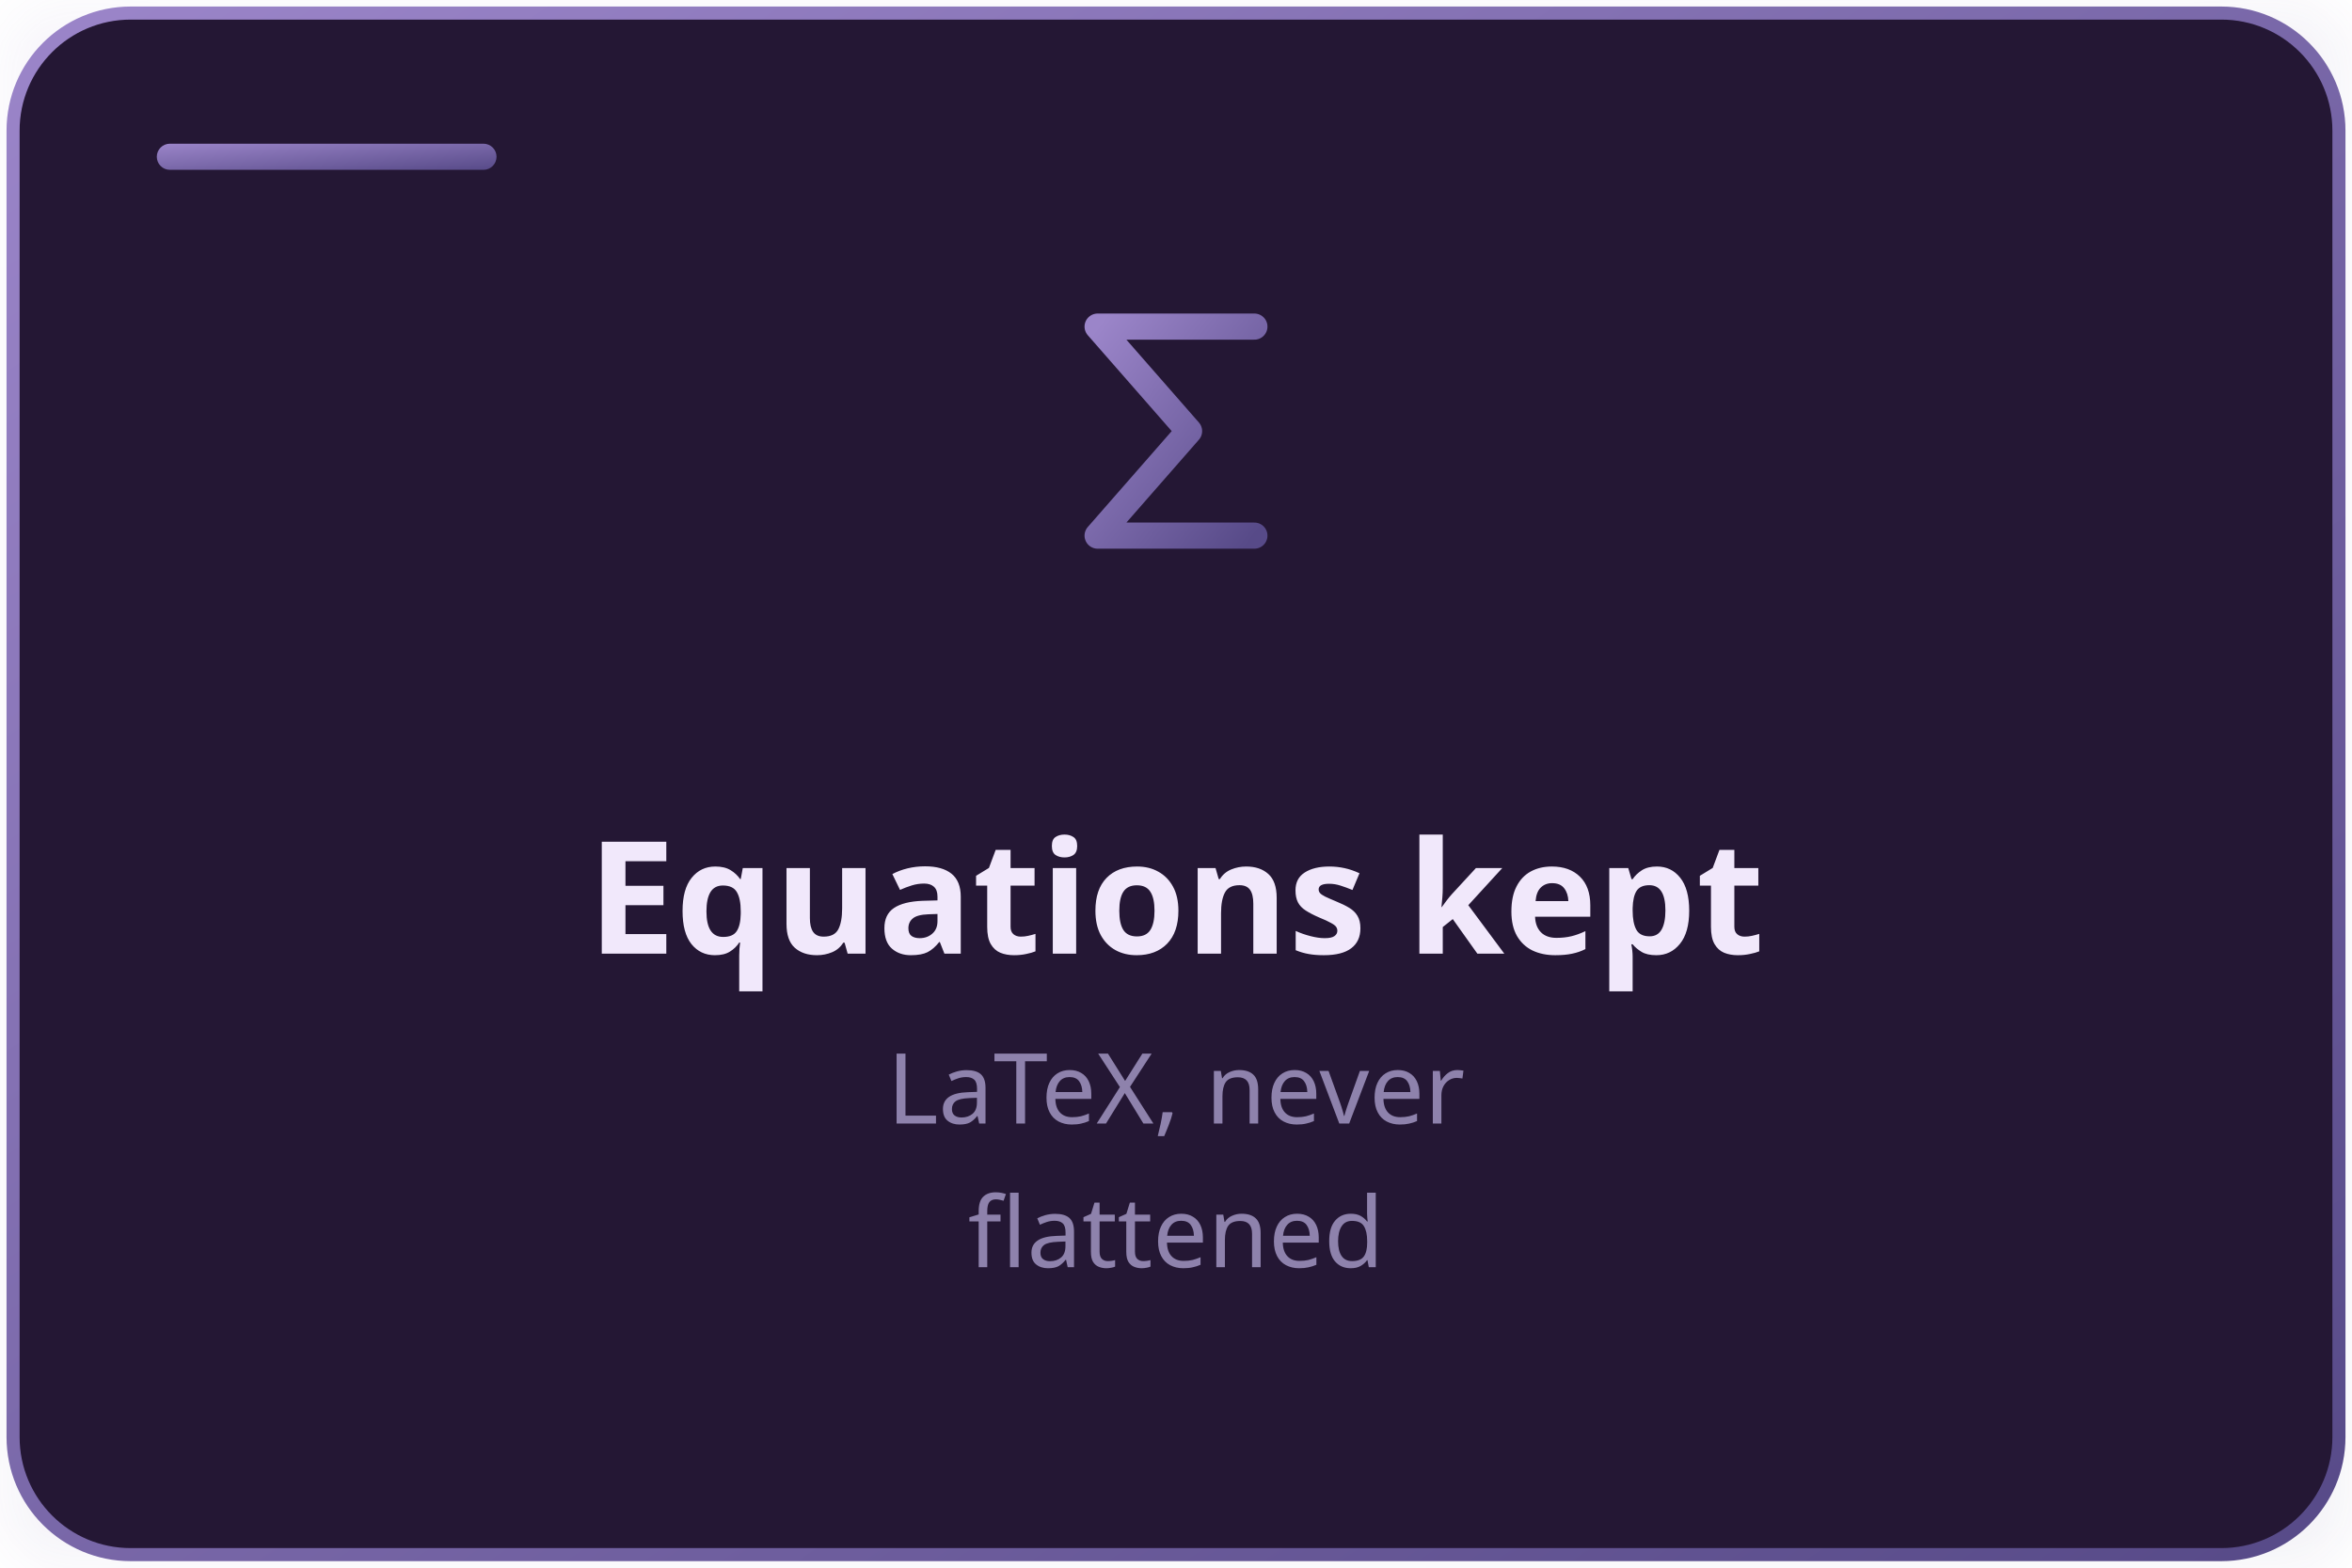
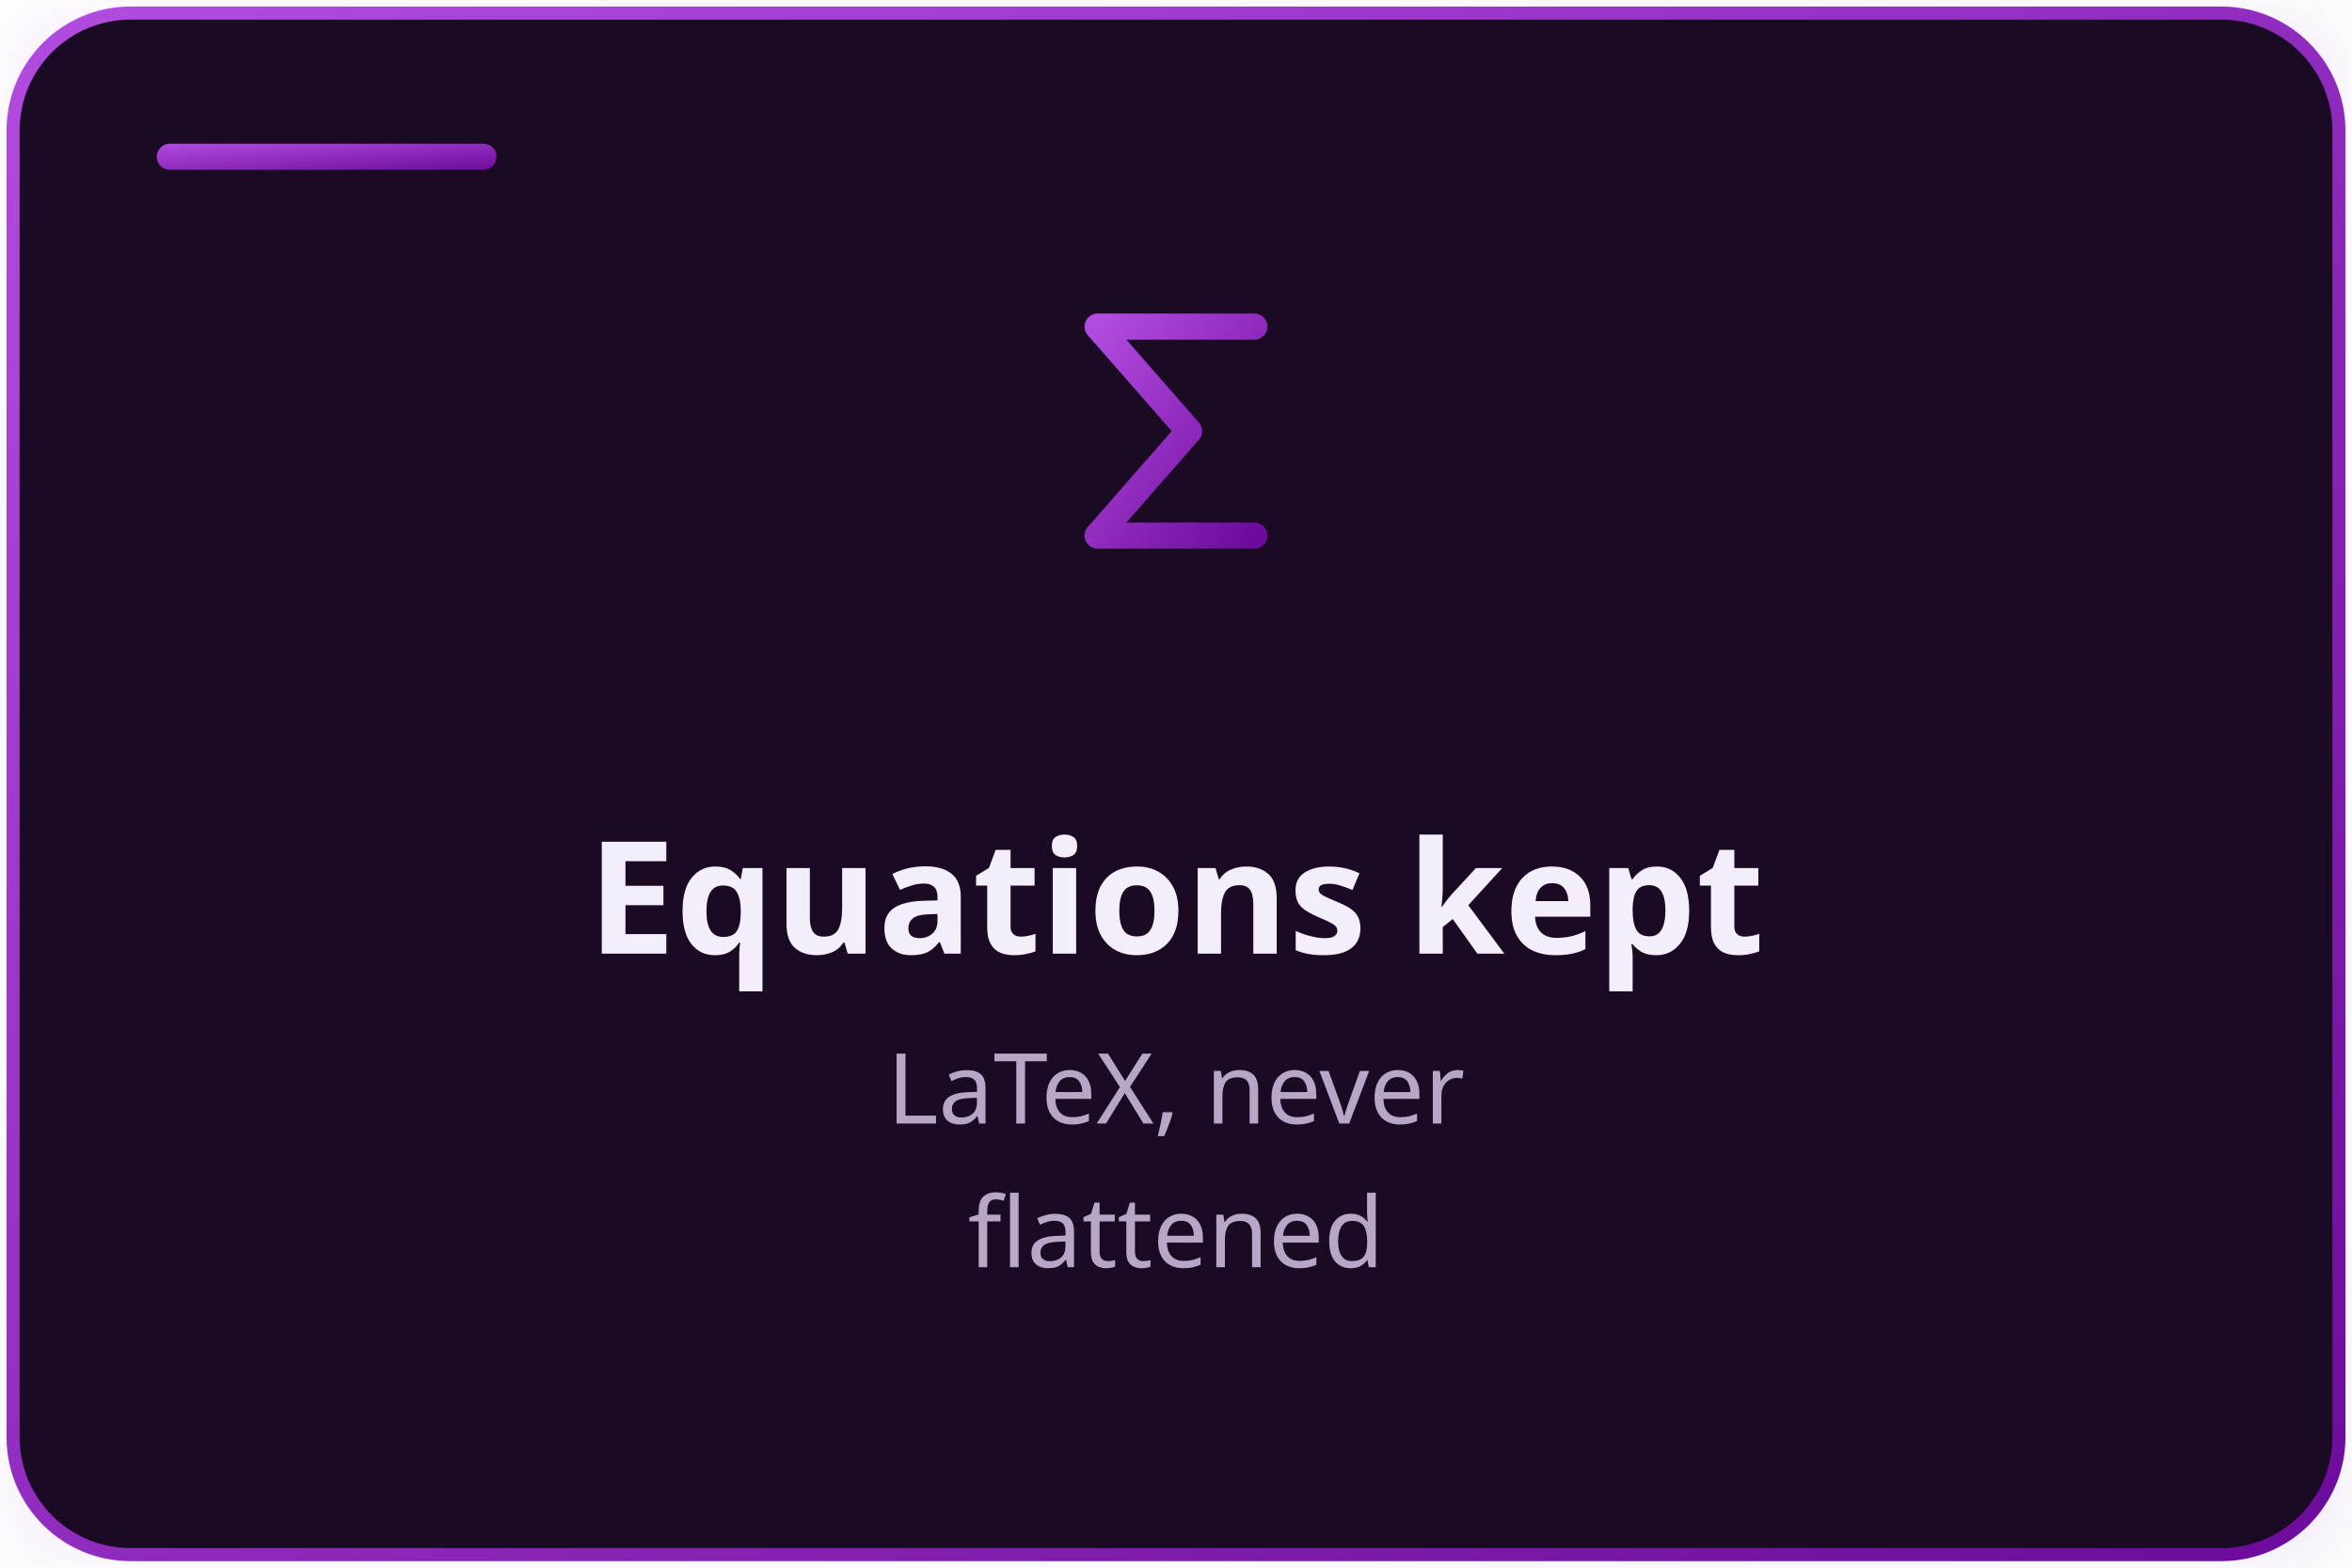
<svg xmlns="http://www.w3.org/2000/svg" viewBox="0 0 360 240" width="360" height="240" role="img" aria-label="Equations kept">
  <defs>
    <linearGradient id="g" x1="0" y1="0" x2="1" y2="1">
-       <stop offset="0" stop-color="#9B85C9" />
-       <stop offset="1" stop-color="#574A88" />
+       <stop offset="0" stop-color="#B24BE0" />
+       <stop offset="1" stop-color="#6D0C9C" />
    </linearGradient>
    <filter id="glow" x="-40%" y="-40%" width="180%" height="180%">
      <feGaussianBlur stdDeviation="7" />
    </filter>
  </defs>
  <rect x="2" y="2" width="356" height="236" rx="18" fill="none" stroke="url(#g)" stroke-width="2.5" filter="url(#glow)" opacity="0.5">
    <animate attributeName="opacity" values="0.25;0.7;0.25" dur="3.6s" repeatCount="indefinite" />
  </rect>
-   <rect x="2" y="2" width="356" height="236" rx="18" fill="#241734" stroke="url(#g)" stroke-width="2" />
+   <rect x="2" y="2" width="356" height="236" rx="18" fill="#1A0A24" stroke="url(#g)" stroke-width="2" />
  <rect x="24" y="22" width="52" height="4" rx="2" fill="url(#g)" />
  <g transform="translate(180 66)" fill="none" stroke="url(#g)" stroke-width="4" stroke-linecap="round" stroke-linejoin="round">
    <path d="M12 -16 L-12 -16 L2 0 L-12 16 L12 16" />
  </g>
-   <text x="180" y="146" text-anchor="middle" fill="#F1E8FB" font-family="'Trebuchet MS','Segoe UI',system-ui,sans-serif" font-weight="700" font-size="24">Equations kept</text>
-   <text x="180" y="172" text-anchor="middle" fill="#8E82AC" font-family="'Trebuchet MS','Segoe UI',system-ui,sans-serif" font-size="15">LaTeX, never</text>
-   <text x="180" y="194" text-anchor="middle" fill="#8E82AC" font-family="'Trebuchet MS','Segoe UI',system-ui,sans-serif" font-size="15">flattened</text>
+   <text x="180" y="146" text-anchor="middle" fill="#F3EEFA" font-family="'Trebuchet MS','Segoe UI',system-ui,sans-serif" font-weight="700" font-size="24">Equations kept</text>
+   <text x="180" y="172" text-anchor="middle" fill="#B7A6C6" font-family="'Trebuchet MS','Segoe UI',system-ui,sans-serif" font-size="15">LaTeX, never</text>
+   <text x="180" y="194" text-anchor="middle" fill="#B7A6C6" font-family="'Trebuchet MS','Segoe UI',system-ui,sans-serif" font-size="15">flattened</text>
</svg>
